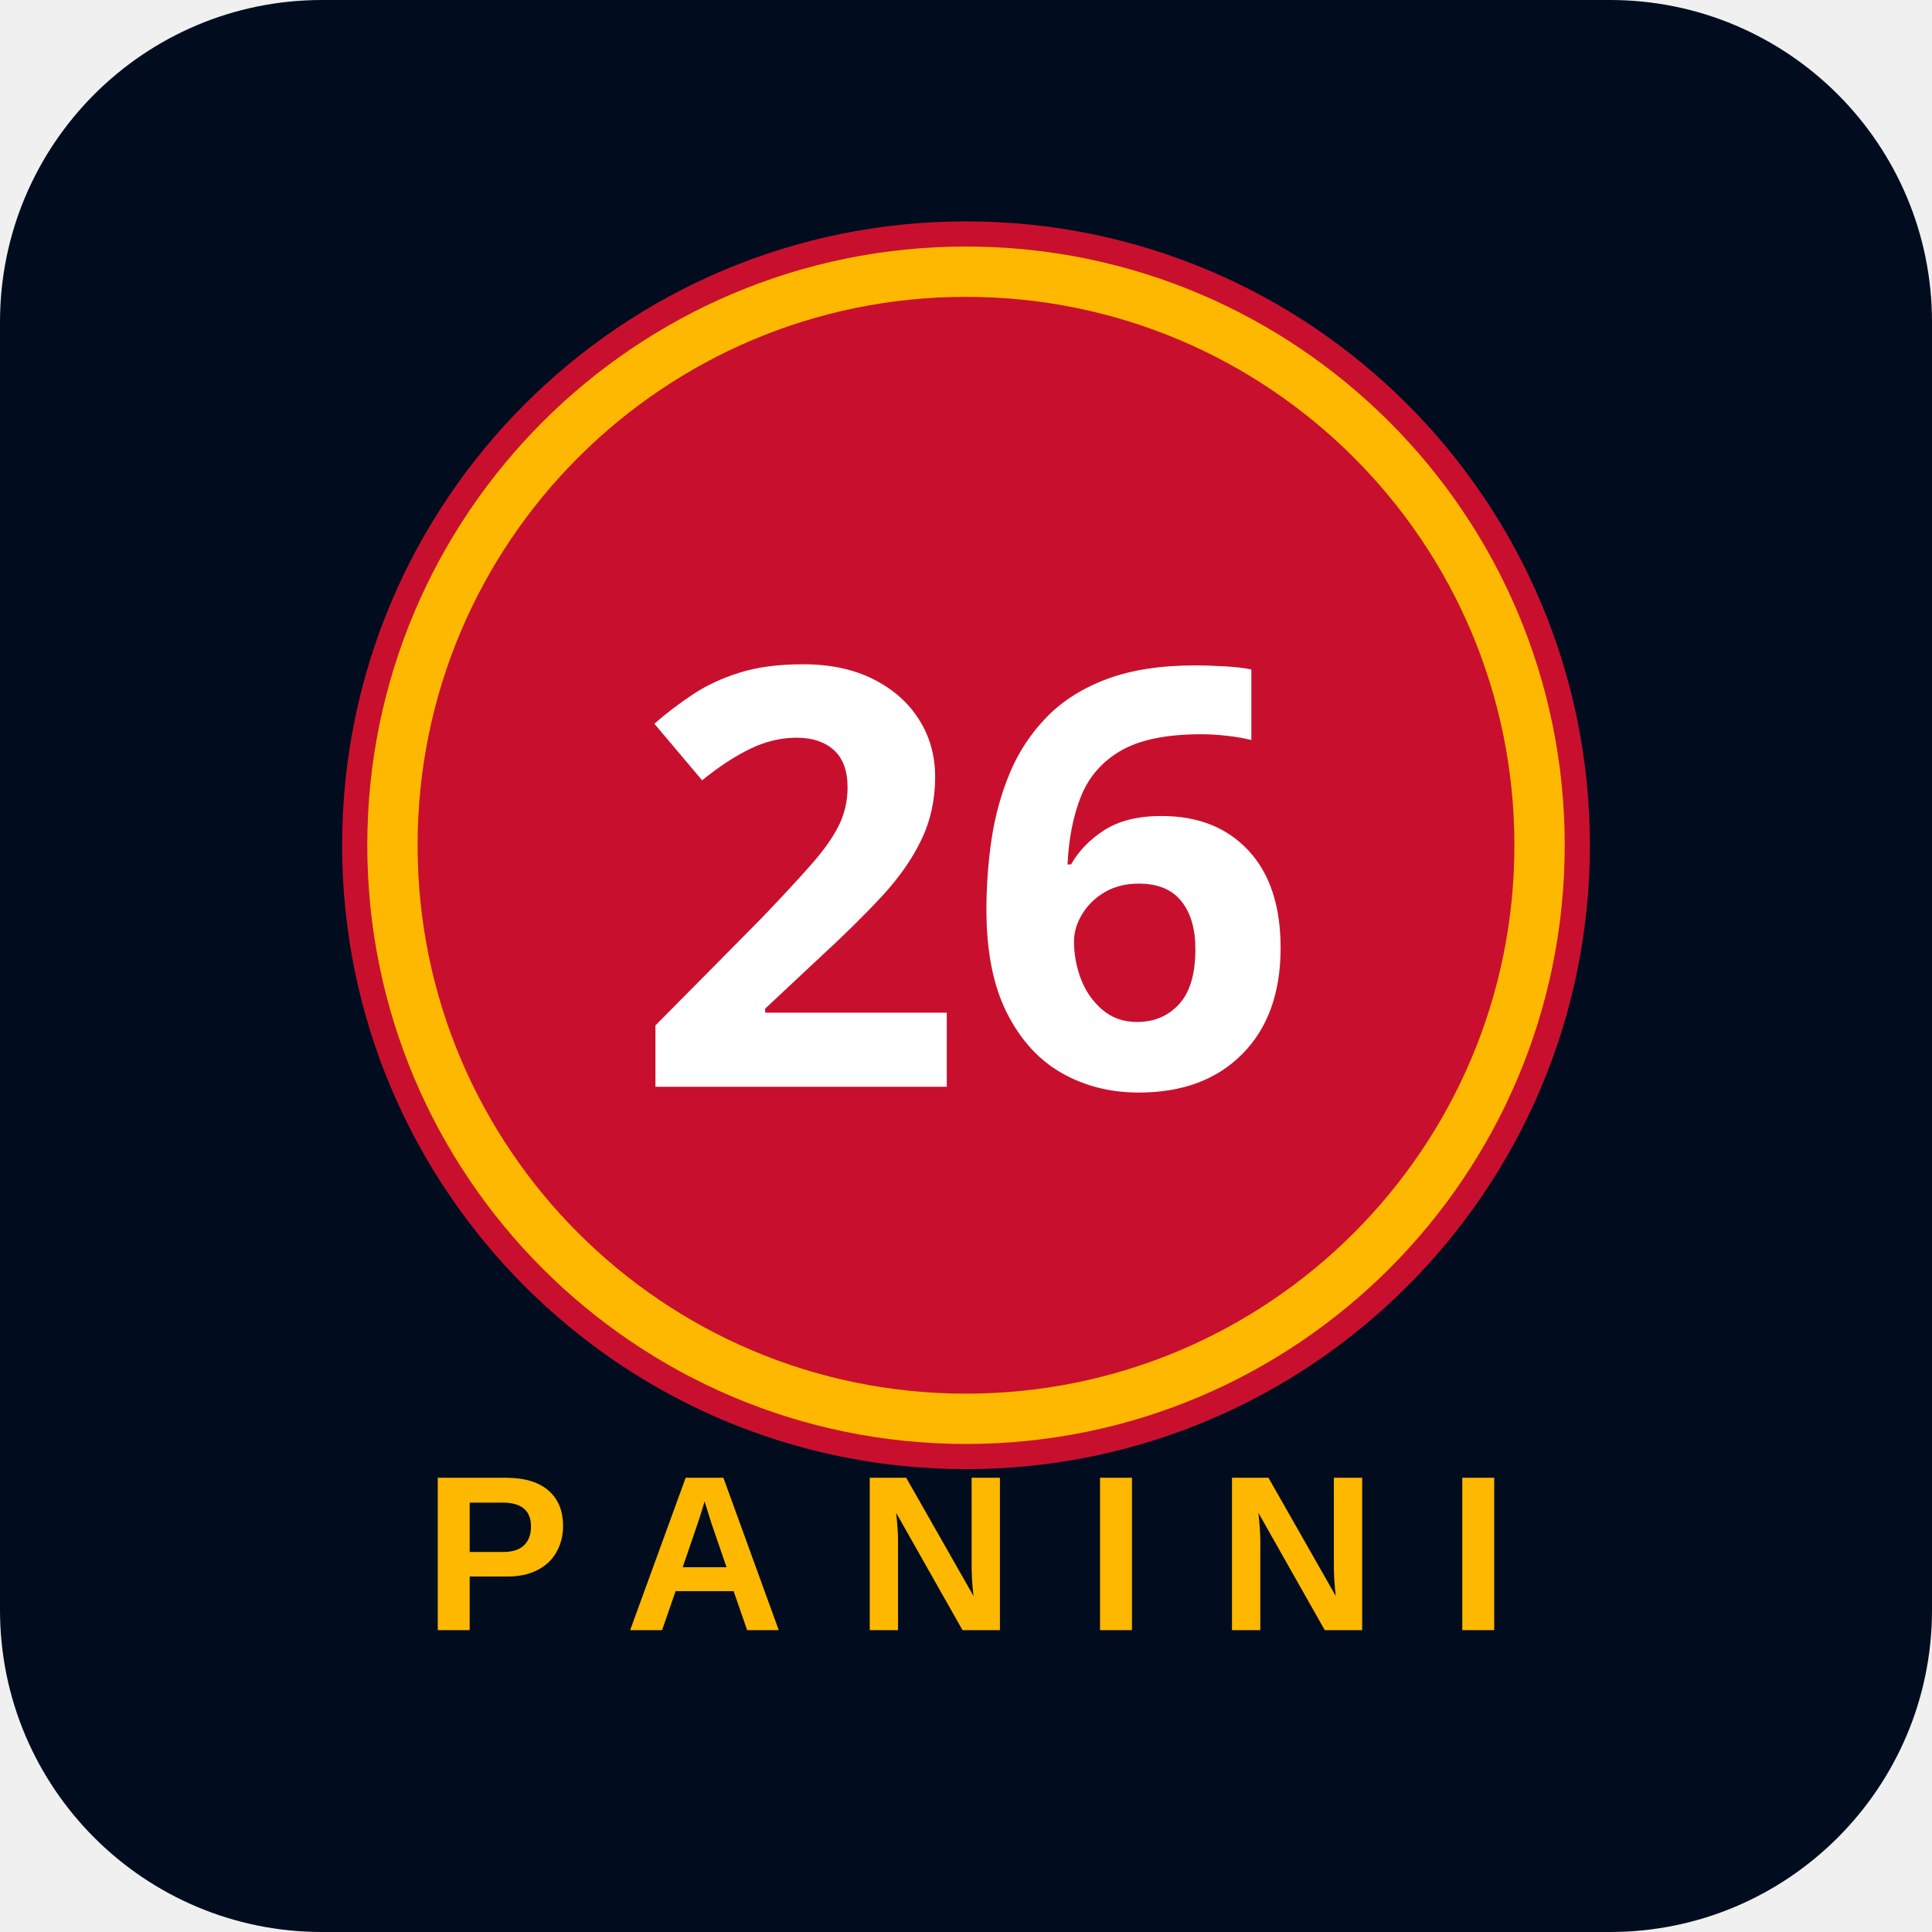
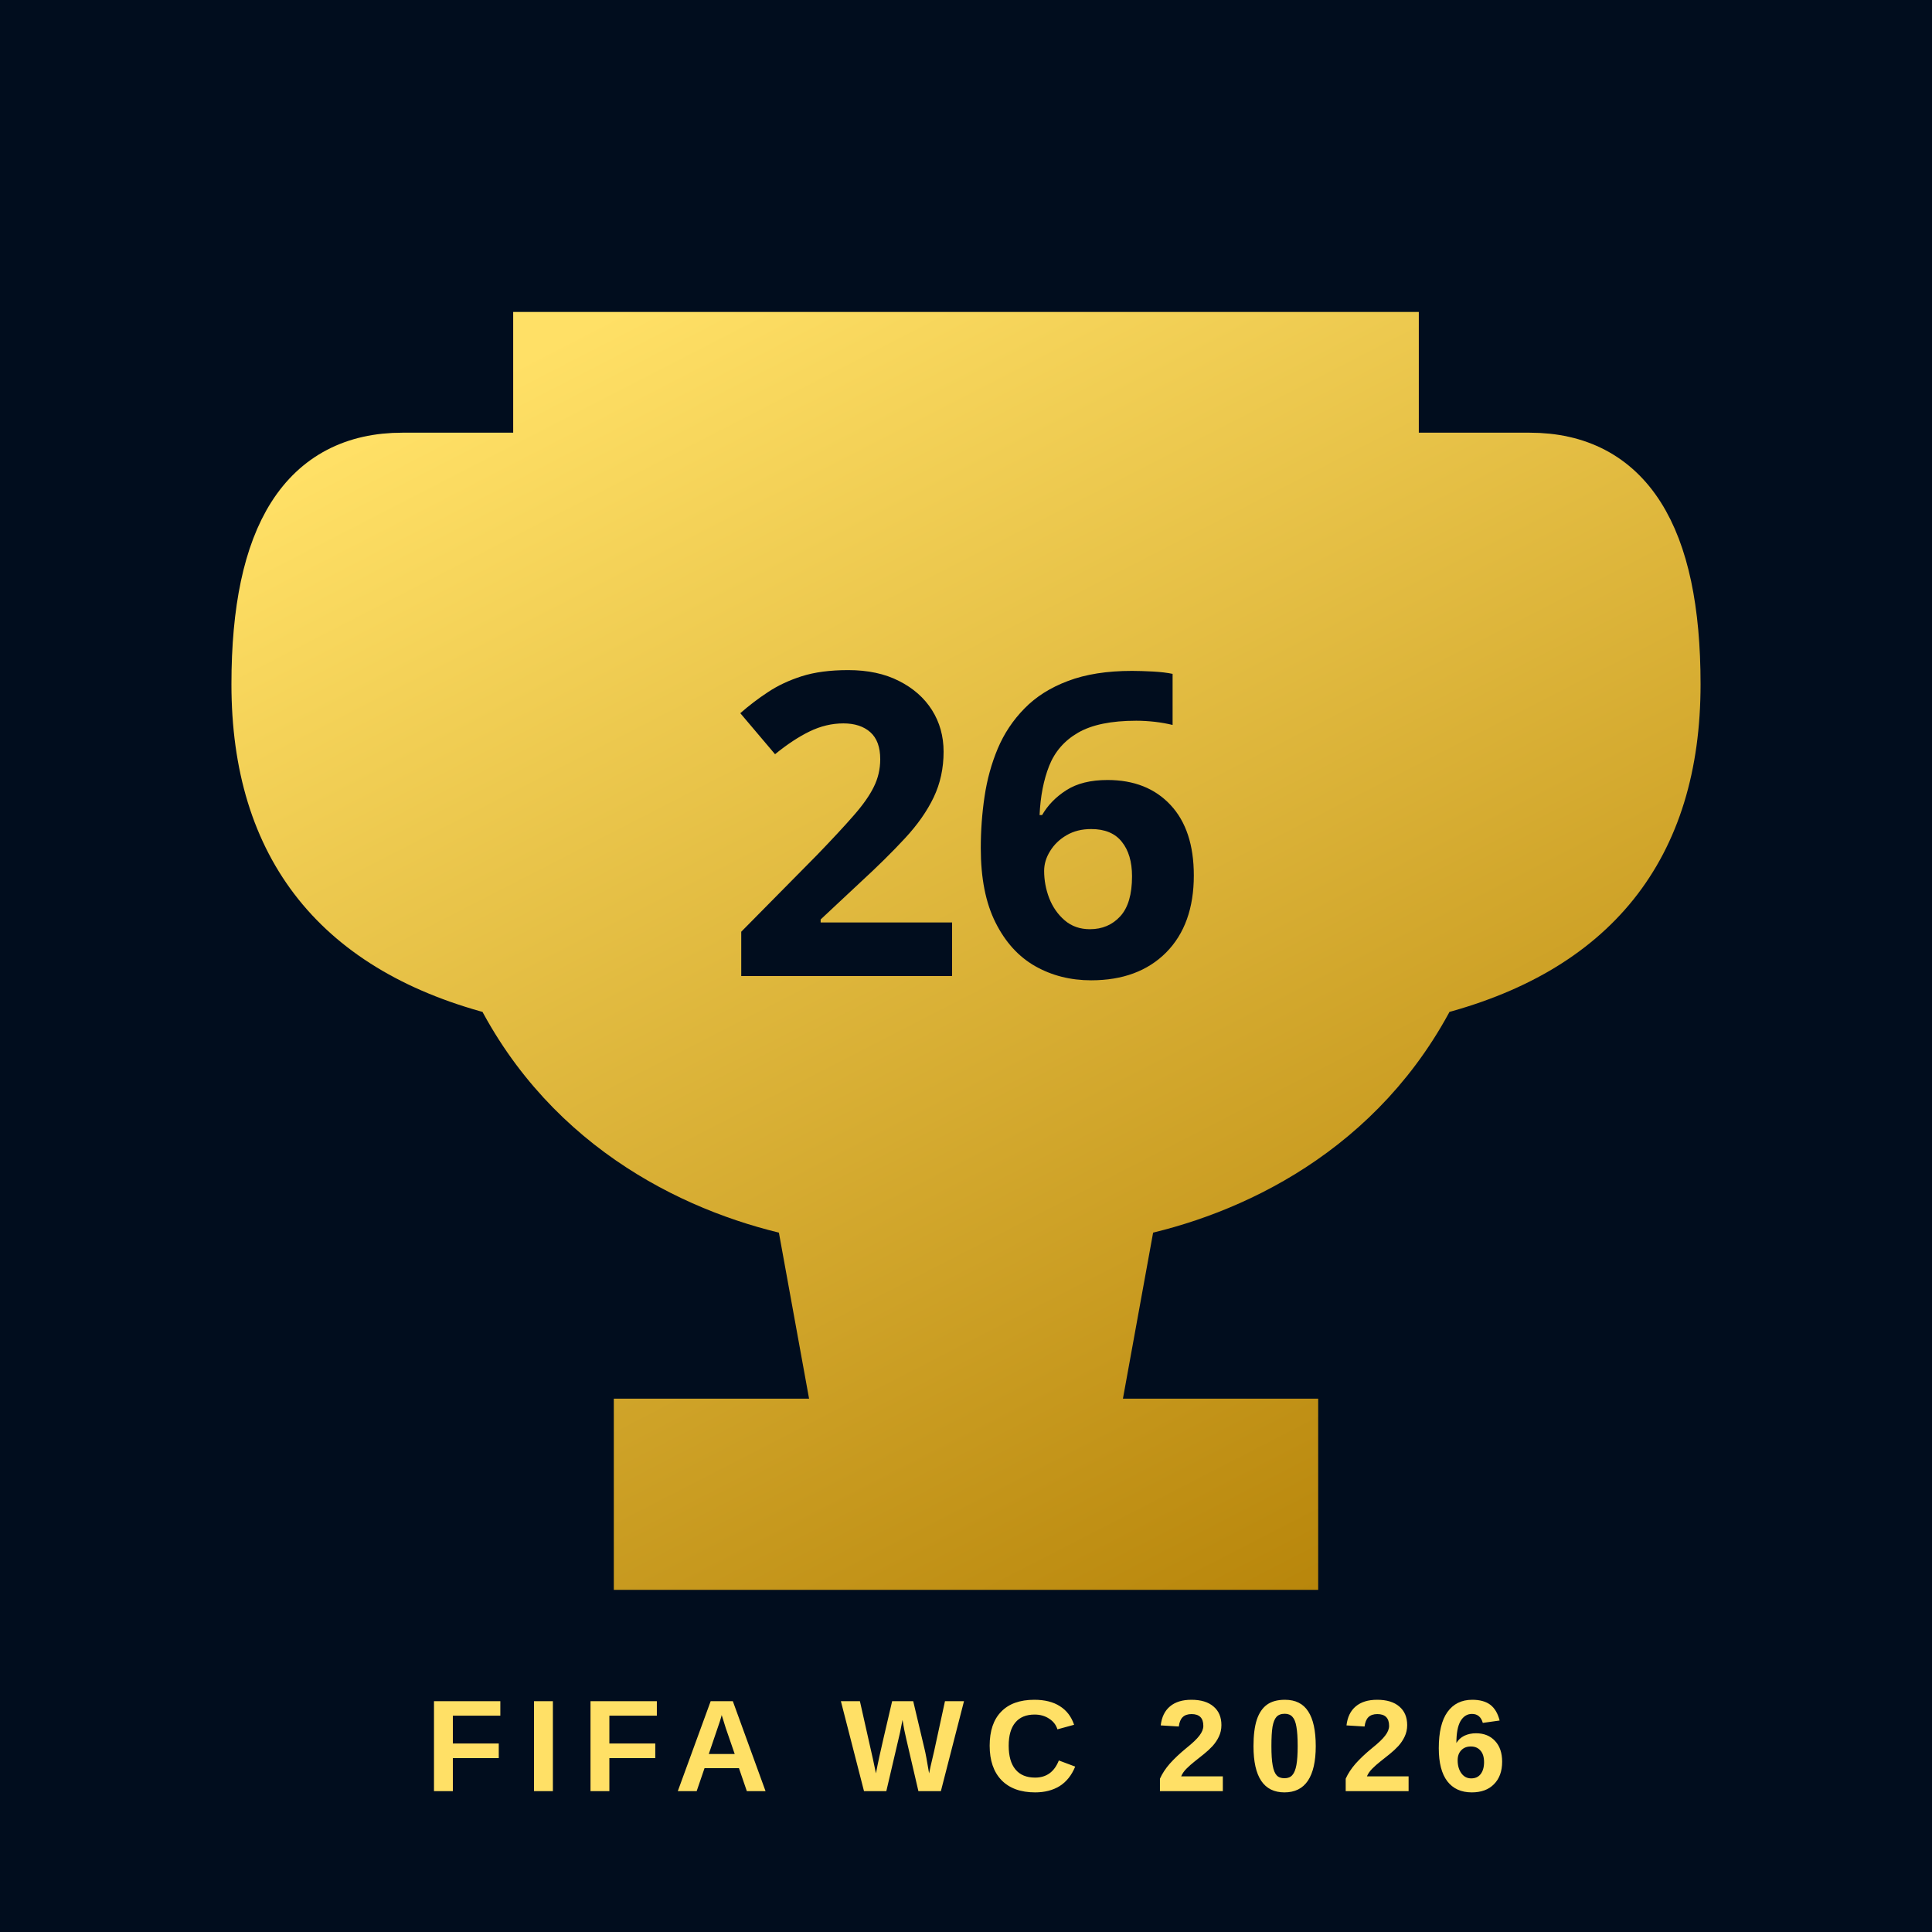
<svg xmlns="http://www.w3.org/2000/svg" viewBox="0 0 192 192">
-   <rect width="192" height="192" rx="32" fill="#010D1E" />
-   <circle cx="96" cy="84" r="62" fill="#C8102E" />
-   <circle cx="96" cy="84" r="57" fill="none" stroke="#FFB800" stroke-width="5" />
-   <text x="96" y="108" font-family="Arial Black,Impact,sans-serif" font-size="58" font-weight="900" text-anchor="middle" fill="#FFFFFF">26</text>
-   <text x="96" y="162" font-family="Arial Narrow,Arial,sans-serif" font-size="22" font-weight="700" text-anchor="middle" fill="#FFB800" letter-spacing="7">PANINI</text>
+   <defs>
+     <linearGradient id="g" x1="20%" y1="0%" x2="80%" y2="100%">
+       <stop offset="0%" stop-color="#FFE066" />
+       <stop offset="100%" stop-color="#B8860B" />
+     </linearGradient>
+     <clipPath id="cup-clip">
+       <path d="M62,34 L130,34 C128,60 116,92 106,112 L86,112 C76,92 64,60 62,34 Z" />
+     </clipPath>
+   </defs>
+   <rect width="192" height="192" rx="36" fill="#010D1E" />
+   <rect x="62" y="34" width="23" height="78" clip-path="url(#cup-clip)" fill="#B22234" />
+   <rect x="85" y="34" width="22" height="78" clip-path="url(#cup-clip)" fill="#FFFFFF" opacity=".9" />
+   <rect x="107" y="34" width="23" height="78" clip-path="url(#cup-clip)" fill="#006847" />
+   <path d="     M 54,34 L 138,34 L 138,46     L 152,46 Q 166,46 166,68 Q 166,92 142,98     C 135,112 122,118 112,120     L 108,142 L 128,142 L 128,155 L 64,155 L 64,142 L 84,142     L 80,120 C 70,118 57,112 50,98     Q 26,92 26,68 Q 26,46 40,46     L 54,46 Z   " fill="url(#g)" />
+   <path d="     M 54,34 L 138,34 L 138,46 L 54,46 Z     M 62,34 L 130,34 C 128,60 116,92 106,112 L 86,112 C 76,92 64,60 62,34 Z   " fill="url(#g)" fill-rule="evenodd" opacity="0" />
+   <path d="     M 0,0 L 192,0 L 192,192 L 0,192 Z     M 54,34 L 138,34 L 138,46     L 152,46 Q 166,46 166,68 Q 166,92 142,98     C 135,112 122,118 112,120     L 108,142 L 128,142 L 128,155 L 64,155 L 64,142 L 84,142     L 80,120 C 70,118 57,112 50,98     Q 26,92 26,68 Q 26,46 40,46     L 54,46 Z   " fill="#010D1E" fill-rule="evenodd" />
+   <path d="     M 54,34 L 138,34 L 138,46     L 152,46 Q 166,46 166,68 Q 166,92 142,98     C 135,112 122,118 112,120     L 108,142 L 128,142 L 128,155 L 64,155 L 64,142 L 84,142     L 80,120 C 70,118 57,112 50,98     Q 26,92 26,68 Q 26,46 40,46     L 54,46 Z   " fill="none" stroke="url(#g)" stroke-width="6" />
+   <text x="96" y="97" font-family="Arial Black,Impact,sans-serif" font-size="42" font-weight="900" text-anchor="middle" fill="#010D1E">26</text>
+   <text x="96" y="178" font-family="Arial,sans-serif" font-size="13" font-weight="700" text-anchor="middle" fill="#FFE066" letter-spacing="2">FIFA WC 2026</text>
</svg>
